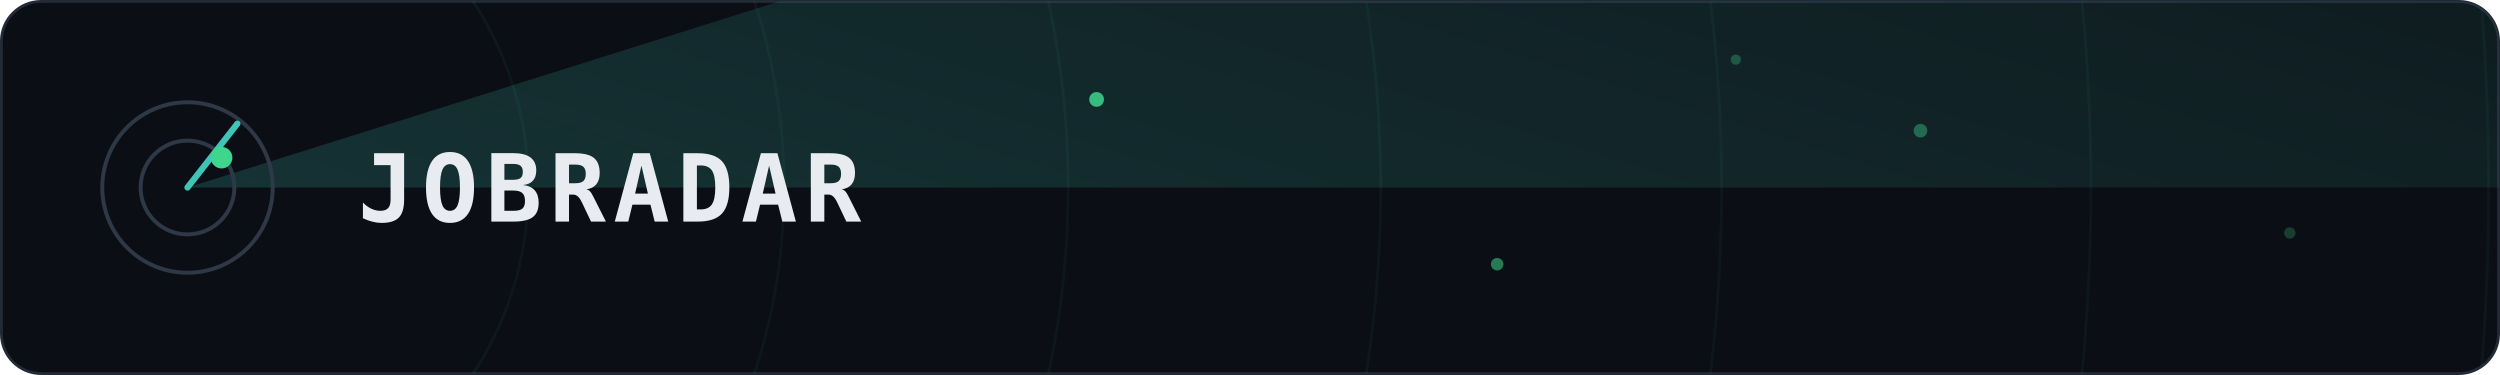
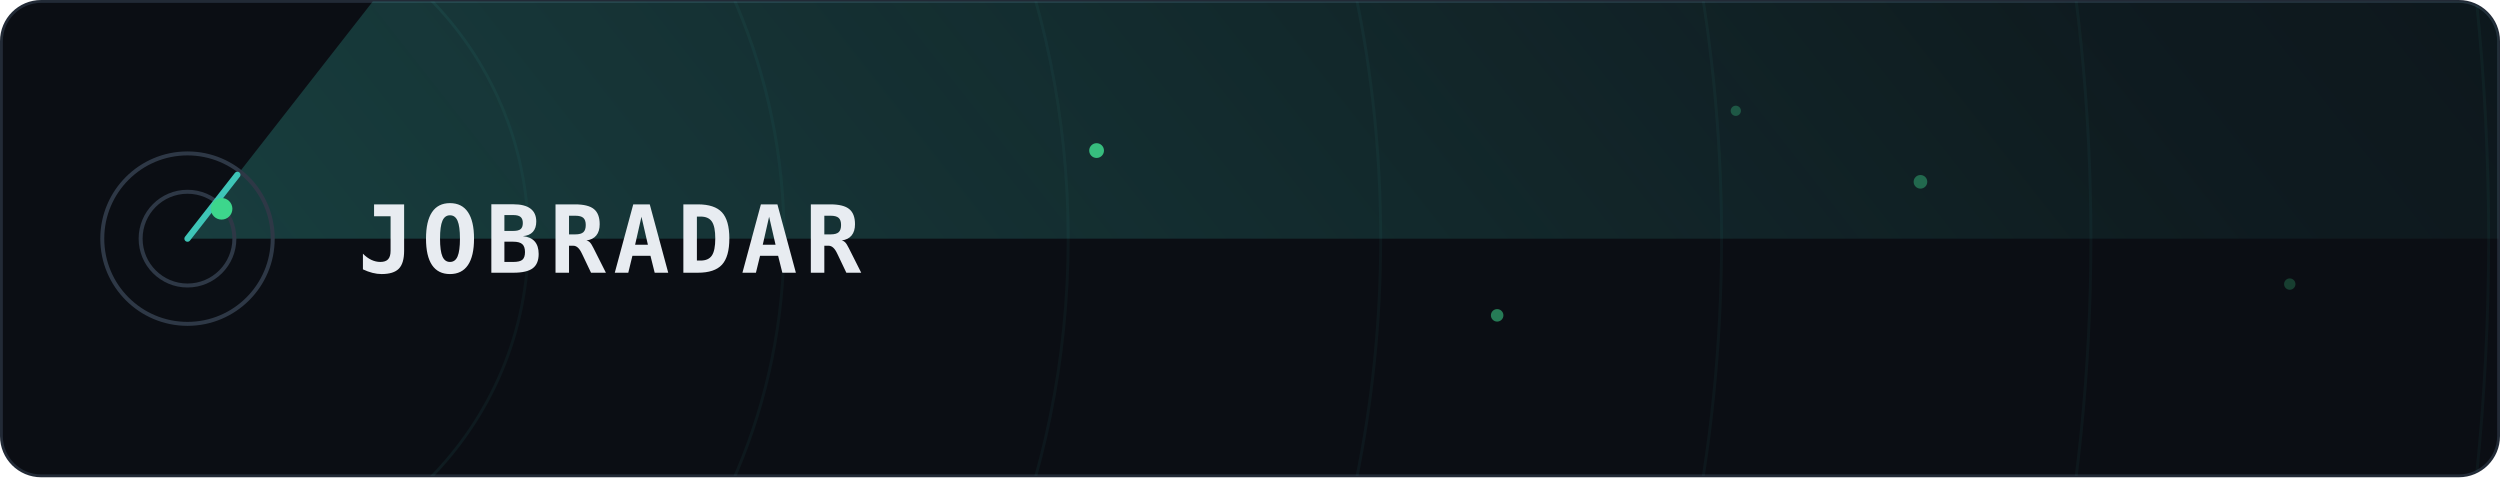
- <svg xmlns="http://www.w3.org/2000/svg" width="880" height="132" viewBox="0 0 880 132" role="img" aria-label="JobRadar">
+ <svg xmlns="http://www.w3.org/2000/svg" width="880" height="168" viewBox="0 0 880 168" role="img" aria-label="JobRadar">
  <defs>
    <clipPath id="panel">
-       <rect x="0.5" y="0.5" width="879" height="131" rx="14" />
+       <rect x="0.5" y="0.5" width="879" height="167" rx="14" />
    </clipPath>
    <linearGradient id="fade" x1="0" y1="0" x2="1" y2="0">
      <stop offset="0.18" stop-color="#3ec5b7" stop-opacity="0" />
      <stop offset="0.42" stop-color="#3ec5b7" stop-opacity="0.16" />
      <stop offset="1" stop-color="#3ec5b7" stop-opacity="0.05" />
    </linearGradient>
    <linearGradient id="sweepfade" x1="0" y1="1" x2="1" y2="0">
-       <stop offset="0" stop-color="#3ec5b7" stop-opacity="0.20" />
-       <stop offset="1" stop-color="#3ec5b7" stop-opacity="0" />
+       <stop offset="0" stop-color="#3ec5b7" stop-opacity="0.26" />
+       <stop offset="0.45" stop-color="#3ec5b7" stop-opacity="0.07" />
+       <stop offset="0.8" stop-color="#3ec5b7" stop-opacity="0" />
    </linearGradient>
  </defs>
-   <rect x="0.5" y="0.5" width="879" height="131" rx="14" fill="#0b0e14" stroke="#222a36" />
+   <rect x="0.5" y="0.5" width="879" height="167" rx="14" fill="#0b0e14" stroke="#222a36" />
  <g clip-path="url(#panel)">
    <g fill="none" stroke="url(#fade)" stroke-width="1">
-       <circle cx="66" cy="66" r="120" />
-       <circle cx="66" cy="66" r="210" />
-       <circle cx="66" cy="66" r="310" />
-       <circle cx="66" cy="66" r="420" />
-       <circle cx="66" cy="66" r="540" />
-       <circle cx="66" cy="66" r="670" />
-       <circle cx="66" cy="66" r="810" />
+       <circle cx="66" cy="84" r="120" />
+       <circle cx="66" cy="84" r="210" />
+       <circle cx="66" cy="84" r="310" />
+       <circle cx="66" cy="84" r="420" />
+       <circle cx="66" cy="84" r="540" />
+       <circle cx="66" cy="84" r="670" />
+       <circle cx="66" cy="84" r="810" />
    </g>
-     <path d="M66 66 L 880 -190 L 880 66 Z" fill="url(#sweepfade)" />
+     <path d="M66 84 L 880 -958 L 880 84 Z" fill="url(#sweepfade)" />
    <g fill="#3dd68c">
-       <circle cx="386" cy="35" r="2.6" opacity="0.85" />
-       <circle cx="527" cy="93" r="2.2" opacity="0.55" />
-       <circle cx="676" cy="46" r="2.4" opacity="0.4" />
-       <circle cx="806" cy="82" r="2" opacity="0.24" />
-       <circle cx="611" cy="21" r="1.8" opacity="0.3" />
+       <circle cx="386" cy="53" r="2.6" opacity="0.85" />
+       <circle cx="527" cy="111" r="2.2" opacity="0.55" />
+       <circle cx="676" cy="64" r="2.4" opacity="0.4" />
+       <circle cx="806" cy="100" r="2" opacity="0.24" />
+       <circle cx="611" cy="39" r="1.8" opacity="0.3" />
    </g>
  </g>
-   <g transform="translate(66 66)">
+   <g transform="translate(66 84)">
    <circle r="30" fill="none" stroke="#2e3846" stroke-width="1.4" />
    <circle r="16.5" fill="none" stroke="#2e3846" stroke-width="1.4" />
    <line x1="0" y1="0" x2="0" y2="-28.5" stroke="#3ec5b7" stroke-width="2.2" stroke-linecap="round" transform="rotate(38)" />
    <circle cx="12" cy="-10.5" r="3.8" fill="#3dd68c" />
  </g>
-   <text x="126" y="78" font-family="ui-monospace, 'Cascadia Code', 'JetBrains Mono', Consolas, 'SF Mono', Menlo, monospace" font-size="33" font-weight="600" letter-spacing="2.6" fill="#e8ecf1">JOBRADAR</text>
+   <text x="126" y="96" font-family="ui-monospace, 'Cascadia Code', 'JetBrains Mono', Consolas, 'SF Mono', Menlo, monospace" font-size="33" font-weight="600" letter-spacing="2.6" fill="#e8ecf1">JOBRADAR</text>
</svg>
